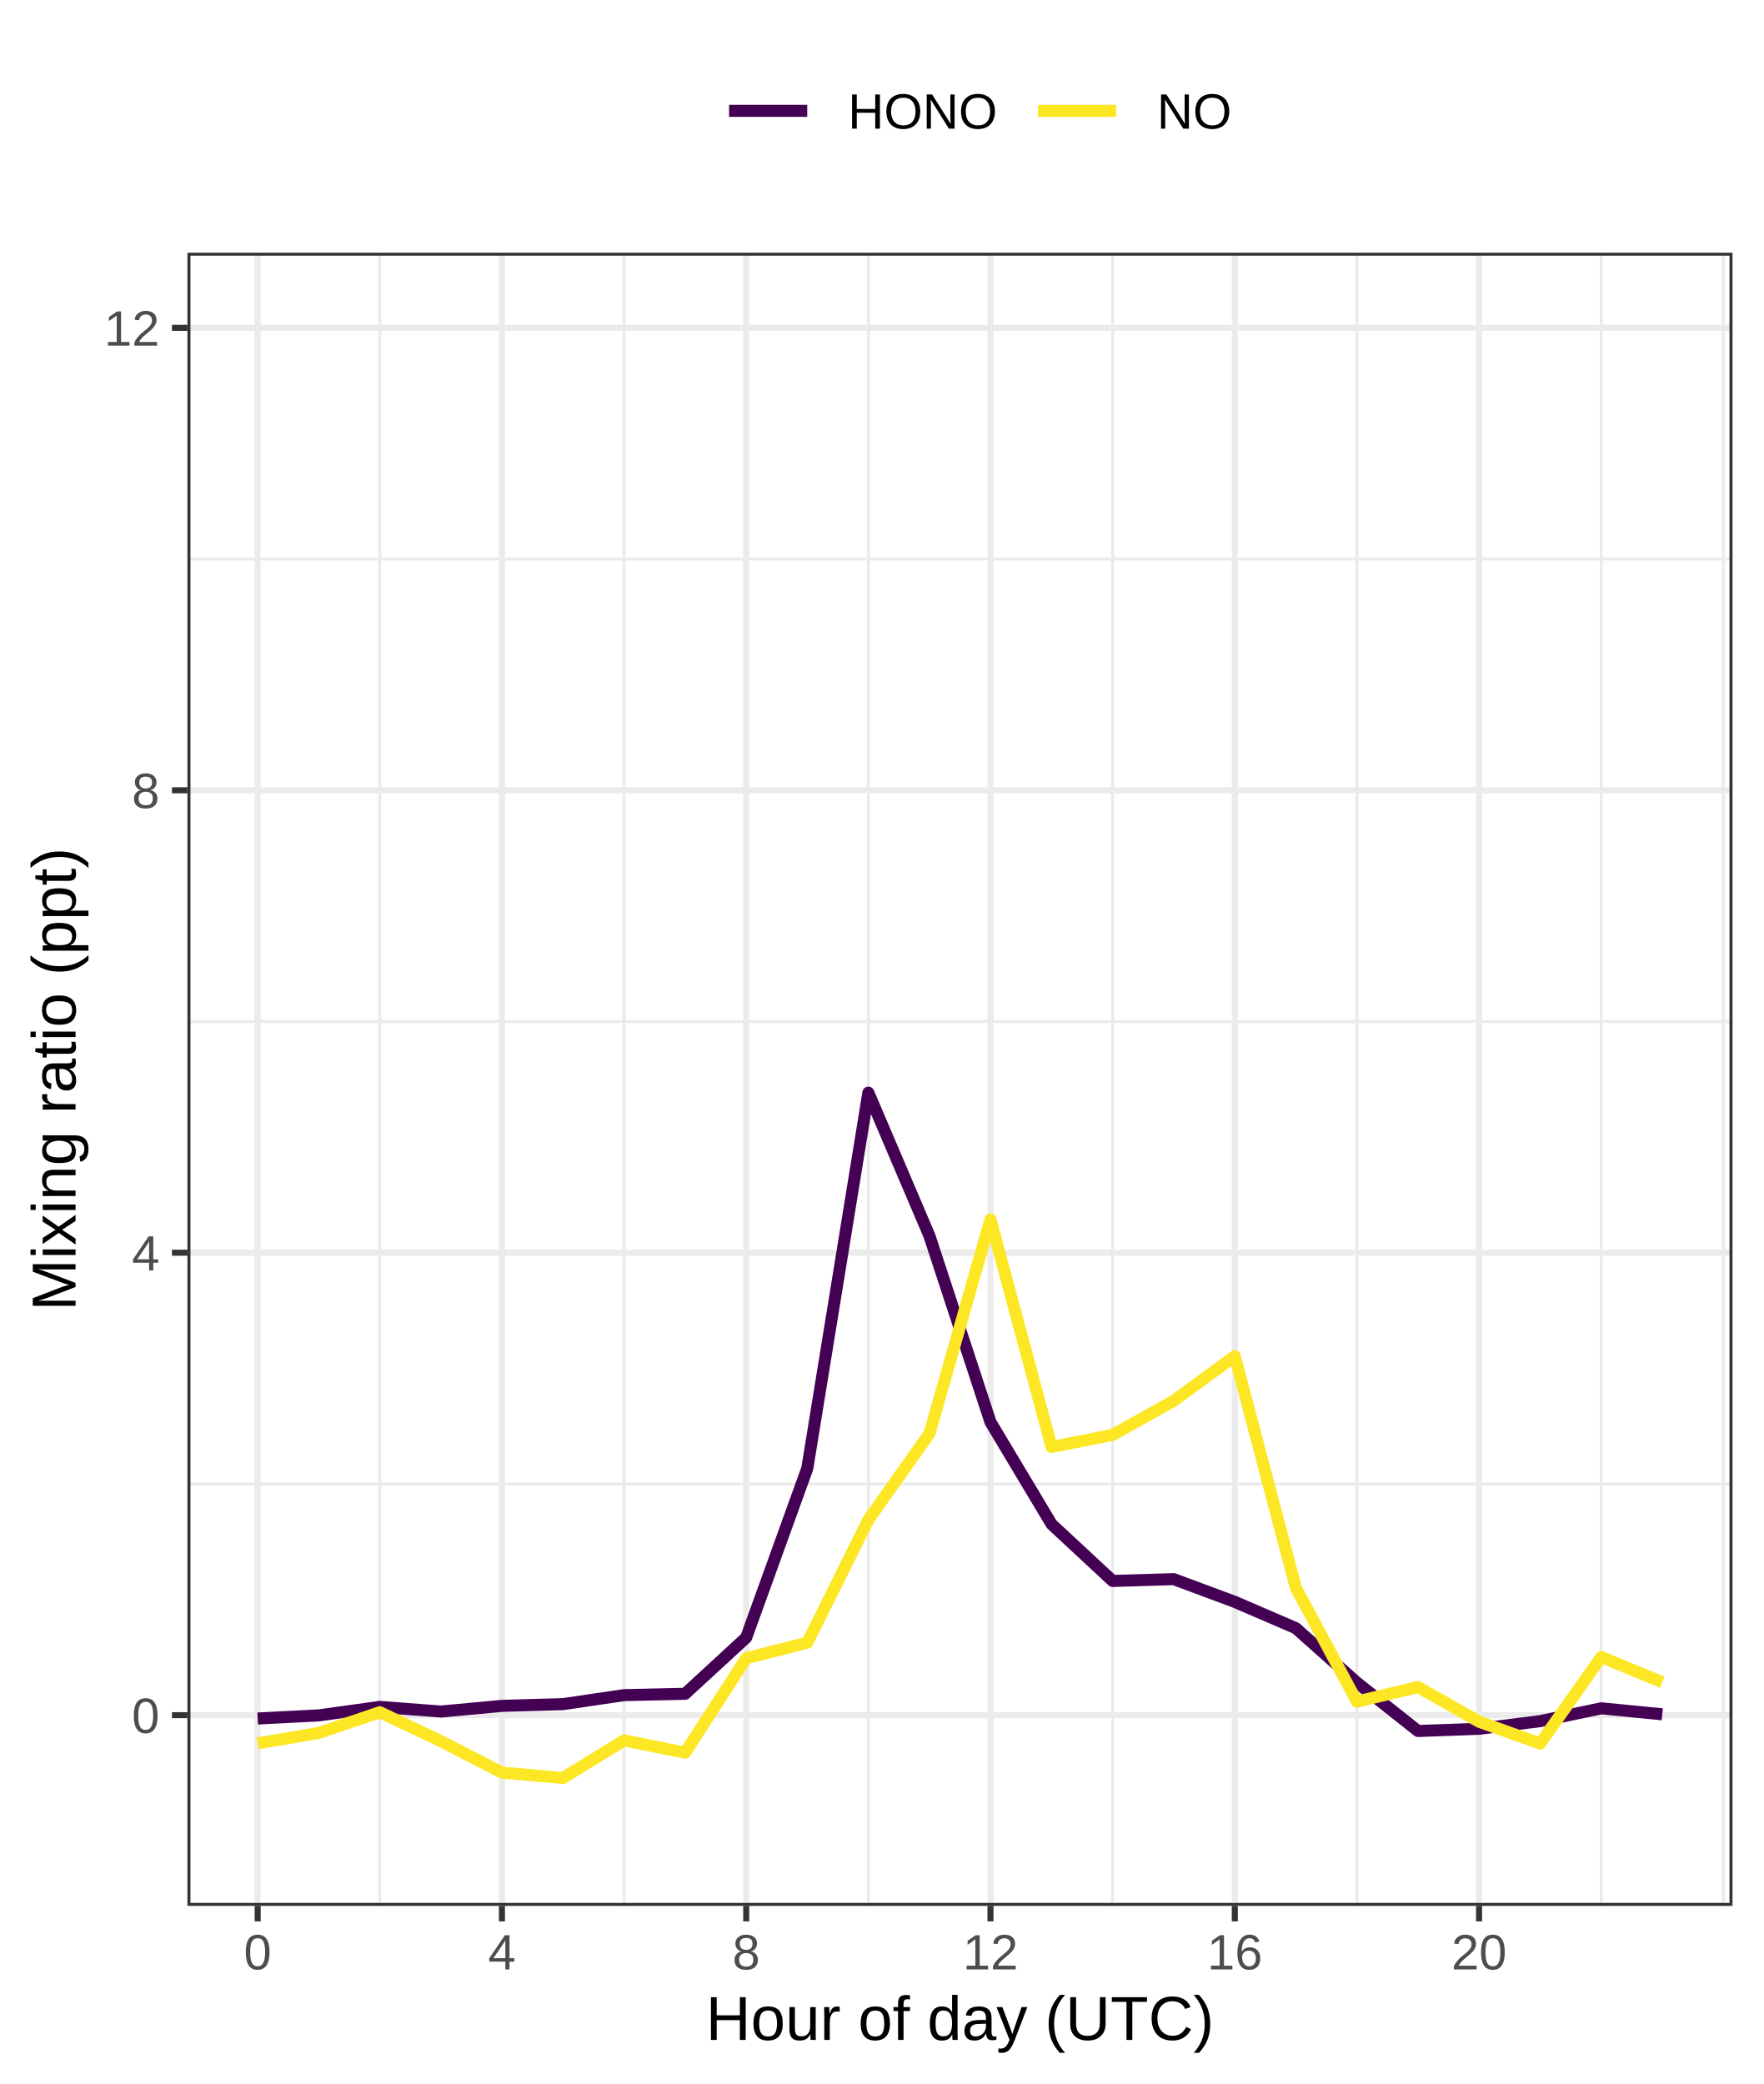
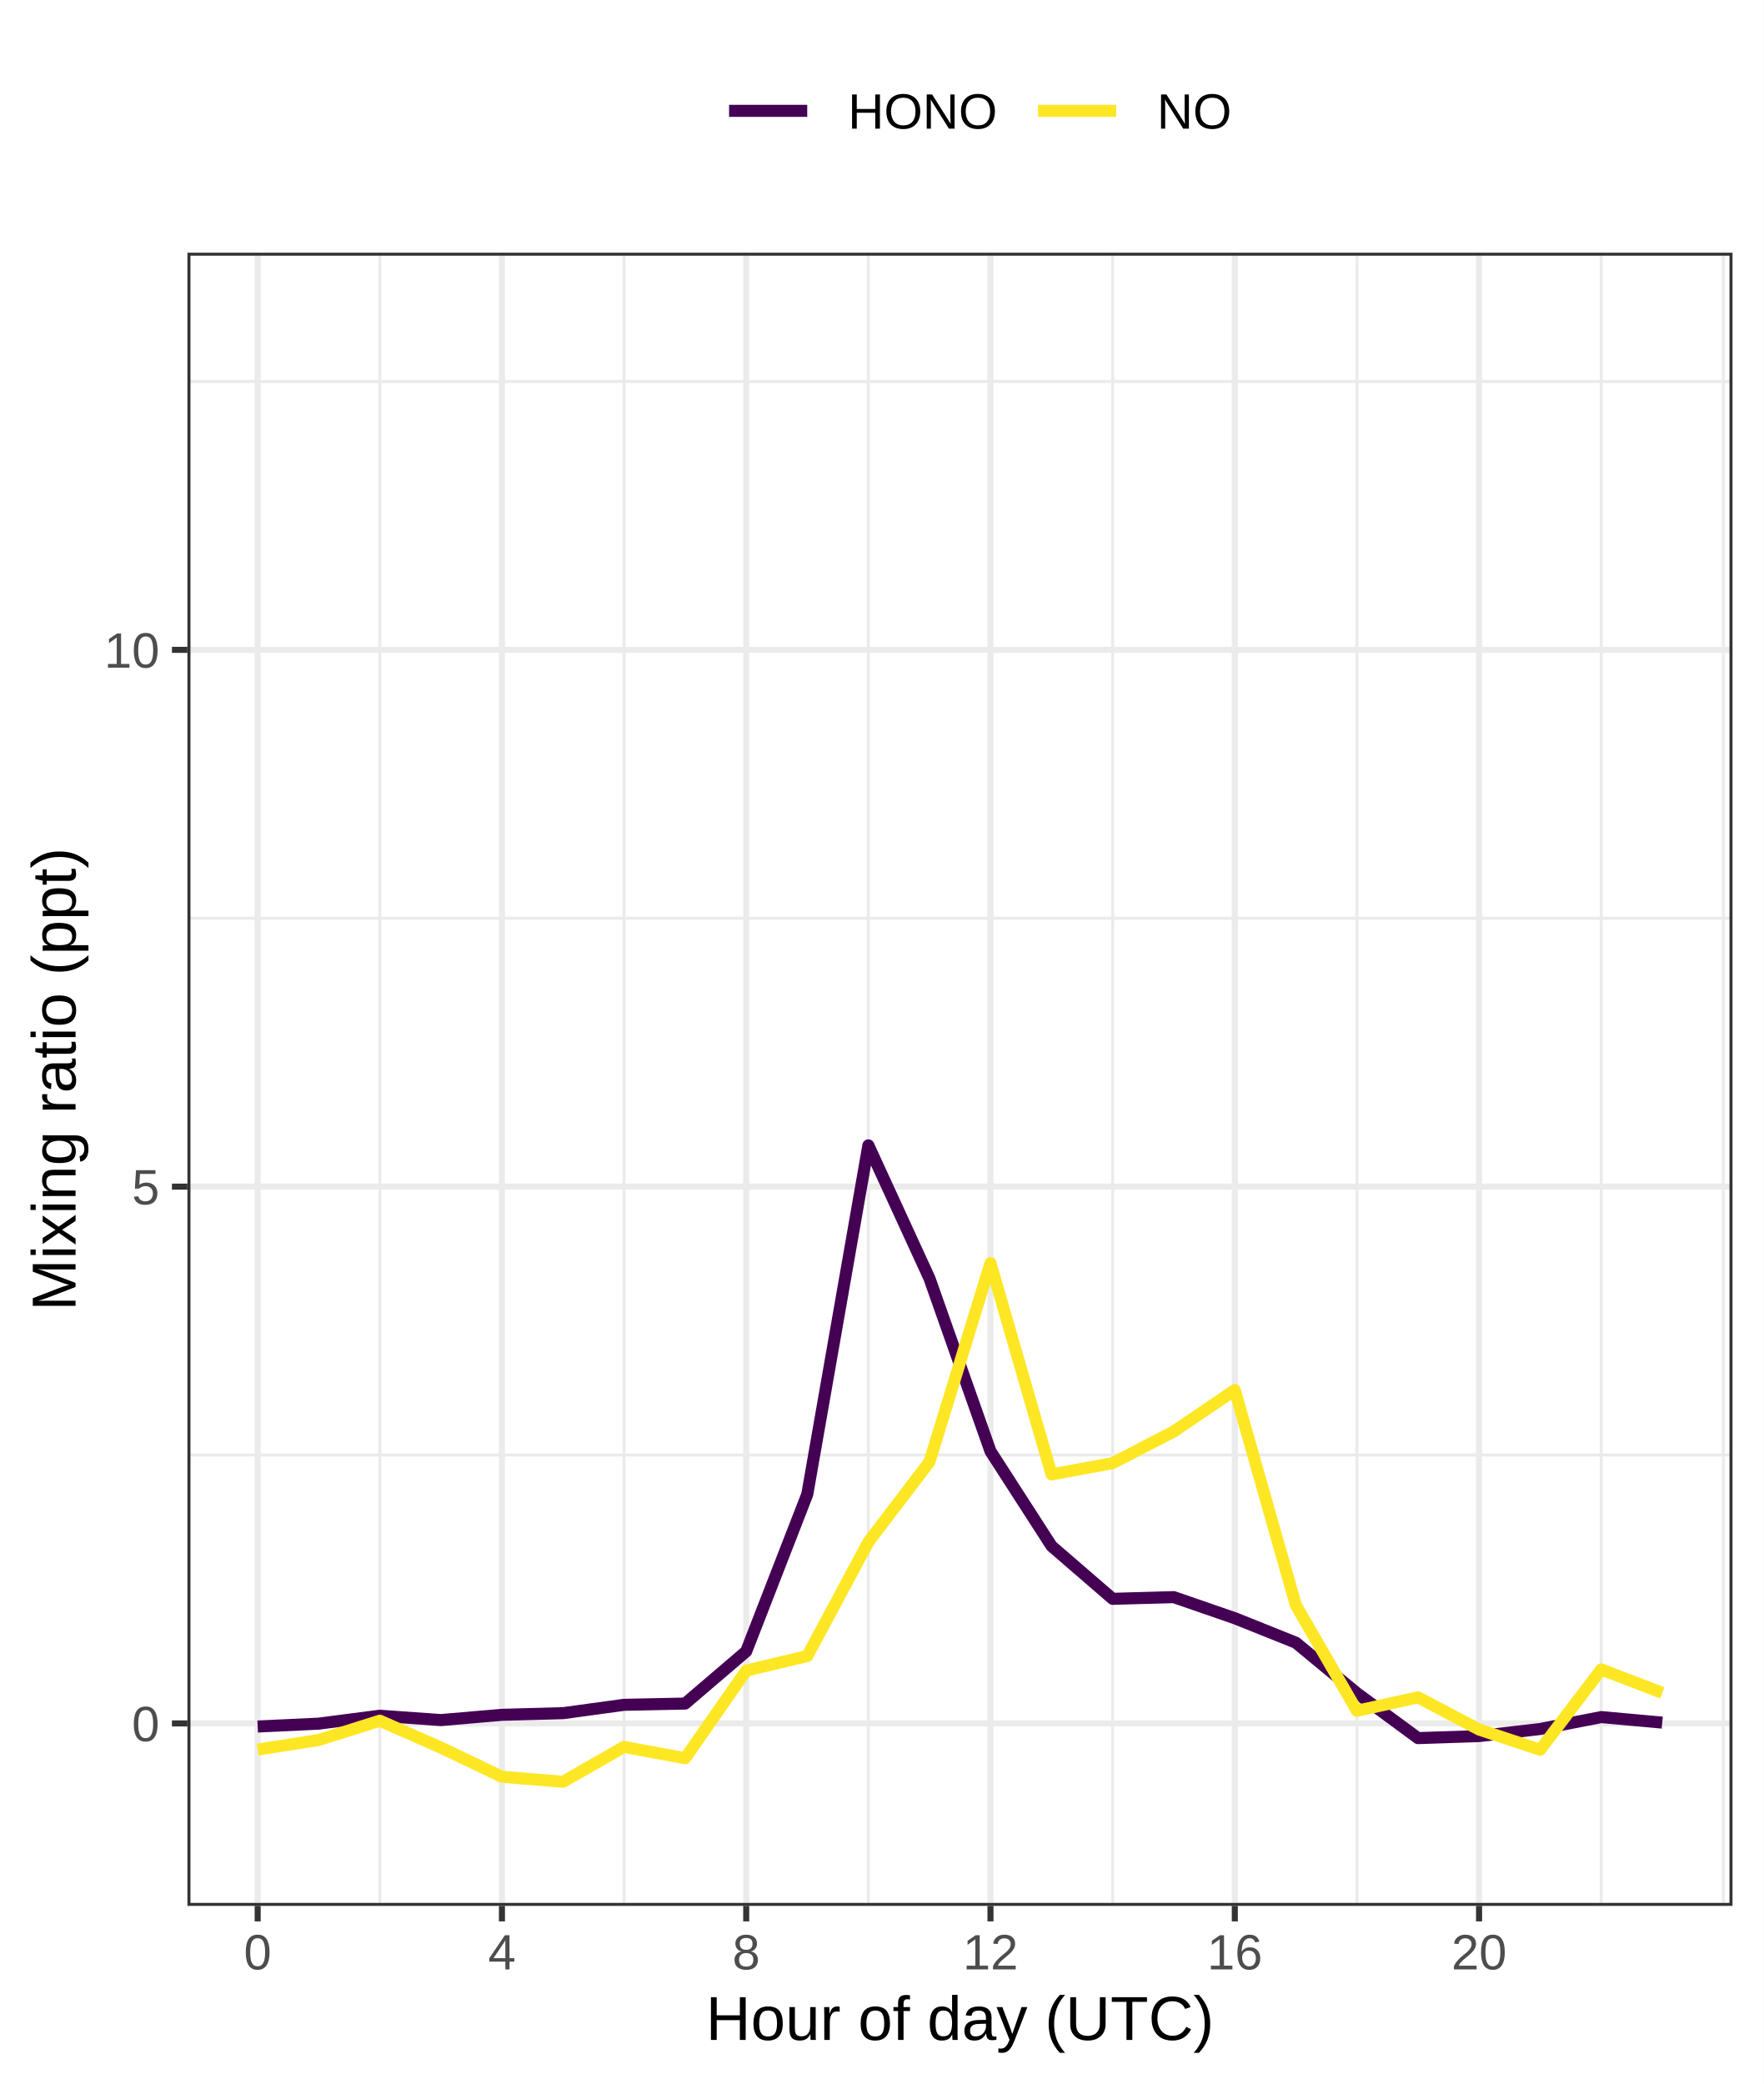
<svg xmlns="http://www.w3.org/2000/svg" class="svglite" width="311.81pt" height="368.50pt" viewBox="0 0 311.81 368.50">
  <defs>
    <style type="text/css">
    .svglite line, .svglite polyline, .svglite polygon, .svglite path, .svglite rect, .svglite circle {
      fill: none;
      stroke: #000000;
      stroke-linecap: round;
      stroke-linejoin: round;
      stroke-miterlimit: 10.00;
    }
    .svglite text {
      white-space: pre;
    }
  </style>
  </defs>
  <rect width="100%" height="100%" style="stroke: none; fill: #FFFFFF;" />
  <defs>
    <clipPath id="cpMC4wMHwzMTEuODF8MC4wMHwzNjguNTA=">
      <rect x="0.00" y="0.00" width="311.81" height="368.50" />
    </clipPath>
  </defs>
  <g clip-path="url(#cpMC4wMHwzMTEuODF8MC4wMHwzNjguNTA=)">
    <rect x="0" y="0.00" width="311.81" height="368.50" style="stroke-width: 1.07; stroke: #FFFFFF; fill: #FFFFFF;" />
  </g>
  <defs>
    <clipPath id="cpMzMuMTR8MzA2LjMzfDQ0LjY4fDMzNy4wMQ==">
      <rect x="33.14" y="44.68" width="273.19" height="292.33" />
    </clipPath>
  </defs>
  <g clip-path="url(#cpMzMuMTR8MzA2LjMzfDQ0LjY4fDMzNy4wMQ==)">
    <rect x="33.14" y="44.68" width="273.19" height="292.33" style="stroke-width: 1.07; stroke: none; fill: #FFFFFF;" />
-     <polyline points="33.14,262.39 306.33,262.39 " style="stroke-width: 0.53; stroke: #EBEBEB; stroke-linecap: butt;" />
-     <polyline points="33.14,180.62 306.33,180.62 " style="stroke-width: 0.53; stroke: #EBEBEB; stroke-linecap: butt;" />
-     <polyline points="33.14,98.85 306.33,98.85 " style="stroke-width: 0.53; stroke: #EBEBEB; stroke-linecap: butt;" />
+     <polyline points="33.14,257.28 306.33,257.28 " style="stroke-width: 0.53; stroke: #EBEBEB; stroke-linecap: butt;" />
+     <polyline points="33.14,162.37 306.33,162.37 " style="stroke-width: 0.53; stroke: #EBEBEB; stroke-linecap: butt;" />
+     <polyline points="33.14,67.46 306.33,67.46 " style="stroke-width: 0.53; stroke: #EBEBEB; stroke-linecap: butt;" />
    <polyline points="67.15,337.01 67.15,44.68 " style="stroke-width: 0.53; stroke: #EBEBEB; stroke-linecap: butt;" />
    <polyline points="110.34,337.01 110.34,44.68 " style="stroke-width: 0.53; stroke: #EBEBEB; stroke-linecap: butt;" />
    <polyline points="153.54,337.01 153.54,44.68 " style="stroke-width: 0.53; stroke: #EBEBEB; stroke-linecap: butt;" />
    <polyline points="196.73,337.01 196.73,44.68 " style="stroke-width: 0.53; stroke: #EBEBEB; stroke-linecap: butt;" />
    <polyline points="239.92,337.01 239.92,44.68 " style="stroke-width: 0.53; stroke: #EBEBEB; stroke-linecap: butt;" />
    <polyline points="283.12,337.01 283.12,44.68 " style="stroke-width: 0.53; stroke: #EBEBEB; stroke-linecap: butt;" />
    <polyline points="304.71,337.01 304.71,44.68 " style="stroke-width: 0.53; stroke: #EBEBEB; stroke-linecap: butt;" />
-     <polyline points="33.14,303.28 306.33,303.28 " style="stroke-width: 1.07; stroke: #EBEBEB; stroke-linecap: butt;" />
-     <polyline points="33.14,221.51 306.33,221.51 " style="stroke-width: 1.07; stroke: #EBEBEB; stroke-linecap: butt;" />
-     <polyline points="33.14,139.74 306.33,139.74 " style="stroke-width: 1.07; stroke: #EBEBEB; stroke-linecap: butt;" />
-     <polyline points="33.14,57.97 306.33,57.97 " style="stroke-width: 1.07; stroke: #EBEBEB; stroke-linecap: butt;" />
+     <polyline points="33.14,304.74 306.33,304.74 " style="stroke-width: 1.07; stroke: #EBEBEB; stroke-linecap: butt;" />
+     <polyline points="33.14,209.82 306.33,209.82 " style="stroke-width: 1.07; stroke: #EBEBEB; stroke-linecap: butt;" />
+     <polyline points="33.14,114.91 306.33,114.91 " style="stroke-width: 1.07; stroke: #EBEBEB; stroke-linecap: butt;" />
    <polyline points="45.56,337.01 45.56,44.68 " style="stroke-width: 1.07; stroke: #EBEBEB; stroke-linecap: butt;" />
    <polyline points="88.75,337.01 88.75,44.68 " style="stroke-width: 1.07; stroke: #EBEBEB; stroke-linecap: butt;" />
    <polyline points="131.94,337.01 131.94,44.68 " style="stroke-width: 1.07; stroke: #EBEBEB; stroke-linecap: butt;" />
    <polyline points="175.13,337.01 175.13,44.68 " style="stroke-width: 1.07; stroke: #EBEBEB; stroke-linecap: butt;" />
    <polyline points="218.33,337.01 218.33,44.68 " style="stroke-width: 1.07; stroke: #EBEBEB; stroke-linecap: butt;" />
    <polyline points="261.52,337.01 261.52,44.68 " style="stroke-width: 1.07; stroke: #EBEBEB; stroke-linecap: butt;" />
-     <polyline points="45.56,303.87 56.35,303.32 67.15,301.82 77.95,302.64 88.75,301.64 99.55,301.33 110.34,299.74 121.14,299.50 131.94,289.56 142.74,259.64 153.54,193.21 164.34,218.54 175.13,251.46 185.93,269.51 196.73,279.55 207.53,279.23 218.33,283.25 229.12,287.90 239.92,297.52 250.72,306.08 261.52,305.69 272.32,304.34 283.12,302.07 293.91,303.13 " style="stroke-width: 2.13; stroke: #440154; stroke-linecap: butt;" />
-     <polyline points="45.56,308.27 56.35,306.43 67.15,302.76 77.95,307.88 88.75,313.44 99.55,314.39 110.34,307.75 121.14,309.91 131.94,293.22 142.74,290.46 153.54,268.73 164.34,253.48 175.13,215.63 185.93,255.86 196.73,253.72 207.53,247.69 218.33,239.80 229.12,280.75 239.92,300.88 250.72,298.31 261.52,304.44 272.32,308.30 283.12,293.00 293.91,297.46 " style="stroke-width: 2.13; stroke: #FDE725; stroke-linecap: butt;" />
+     <polyline points="45.56,305.29 56.35,304.78 67.15,303.38 77.95,304.15 88.75,303.22 99.55,302.93 110.34,301.45 121.14,301.23 131.94,292.00 142.74,264.22 153.54,202.53 164.34,226.05 175.13,256.62 185.93,273.38 196.73,282.71 207.53,282.41 218.33,286.14 229.12,290.46 239.92,299.39 250.72,307.34 261.52,306.98 272.32,305.73 283.12,303.62 293.91,304.60 " style="stroke-width: 2.13; stroke: #440154; stroke-linecap: butt;" />
+     <polyline points="45.56,309.37 56.35,307.67 67.15,304.26 77.95,309.01 88.75,314.18 99.55,315.06 110.34,308.89 121.14,310.90 131.94,295.40 142.74,292.83 153.54,272.66 164.34,258.49 175.13,223.35 185.93,260.71 196.73,258.72 207.53,253.12 218.33,245.80 229.12,283.82 239.92,302.51 250.72,300.13 261.52,305.82 272.32,309.40 283.12,295.19 293.91,299.34 " style="stroke-width: 2.13; stroke: #FDE725; stroke-linecap: butt;" />
    <rect x="33.14" y="44.68" width="273.19" height="292.33" style="stroke-width: 1.07; stroke: #333333;" />
  </g>
  <g clip-path="url(#cpMC4wMHwzMTEuODF8MC4wMHwzNjguNTA=)">
-     <text x="28.21" y="306.43" text-anchor="end" style="font-size: 8.80px;fill: #4D4D4D; font-family: &quot;Arial&quot;;" textLength="4.90px" lengthAdjust="spacingAndGlyphs">0</text>
-     <text x="28.21" y="224.66" text-anchor="end" style="font-size: 8.80px;fill: #4D4D4D; font-family: &quot;Arial&quot;;" textLength="4.90px" lengthAdjust="spacingAndGlyphs">4</text>
-     <text x="28.21" y="142.89" text-anchor="end" style="font-size: 8.80px;fill: #4D4D4D; font-family: &quot;Arial&quot;;" textLength="4.90px" lengthAdjust="spacingAndGlyphs">8</text>
-     <text x="28.21" y="61.12" text-anchor="end" style="font-size: 8.80px;fill: #4D4D4D; font-family: &quot;Arial&quot;;" textLength="9.79px" lengthAdjust="spacingAndGlyphs">12</text>
-     <polyline points="30.40,303.28 33.14,303.28 " style="stroke-width: 1.07; stroke: #333333; stroke-linecap: butt;" />
-     <polyline points="30.40,221.51 33.14,221.51 " style="stroke-width: 1.07; stroke: #333333; stroke-linecap: butt;" />
-     <polyline points="30.40,139.74 33.14,139.74 " style="stroke-width: 1.07; stroke: #333333; stroke-linecap: butt;" />
-     <polyline points="30.40,57.97 33.14,57.97 " style="stroke-width: 1.07; stroke: #333333; stroke-linecap: butt;" />
+     <text x="28.21" y="307.89" text-anchor="end" style="font-size: 8.80px;fill: #4D4D4D; font-family: &quot;Arial&quot;;" textLength="4.90px" lengthAdjust="spacingAndGlyphs">0</text>
+     <text x="28.21" y="212.97" text-anchor="end" style="font-size: 8.80px;fill: #4D4D4D; font-family: &quot;Arial&quot;;" textLength="4.90px" lengthAdjust="spacingAndGlyphs">5</text>
+     <text x="28.21" y="118.06" text-anchor="end" style="font-size: 8.80px;fill: #4D4D4D; font-family: &quot;Arial&quot;;" textLength="9.79px" lengthAdjust="spacingAndGlyphs">10</text>
+     <polyline points="30.40,304.74 33.14,304.74 " style="stroke-width: 1.07; stroke: #333333; stroke-linecap: butt;" />
+     <polyline points="30.40,209.82 33.14,209.82 " style="stroke-width: 1.07; stroke: #333333; stroke-linecap: butt;" />
+     <polyline points="30.40,114.91 33.14,114.91 " style="stroke-width: 1.07; stroke: #333333; stroke-linecap: butt;" />
    <polyline points="45.56,339.75 45.56,337.01 " style="stroke-width: 1.07; stroke: #333333; stroke-linecap: butt;" />
    <polyline points="88.75,339.75 88.75,337.01 " style="stroke-width: 1.07; stroke: #333333; stroke-linecap: butt;" />
    <polyline points="131.94,339.75 131.94,337.01 " style="stroke-width: 1.07; stroke: #333333; stroke-linecap: butt;" />
    <polyline points="175.13,339.75 175.13,337.01 " style="stroke-width: 1.07; stroke: #333333; stroke-linecap: butt;" />
    <polyline points="218.33,339.75 218.33,337.01 " style="stroke-width: 1.07; stroke: #333333; stroke-linecap: butt;" />
    <polyline points="261.52,339.75 261.52,337.01 " style="stroke-width: 1.07; stroke: #333333; stroke-linecap: butt;" />
    <text x="45.56" y="348.24" text-anchor="middle" style="font-size: 8.80px;fill: #4D4D4D; font-family: &quot;Arial&quot;;" textLength="4.90px" lengthAdjust="spacingAndGlyphs">0</text>
    <text x="88.75" y="348.24" text-anchor="middle" style="font-size: 8.80px;fill: #4D4D4D; font-family: &quot;Arial&quot;;" textLength="4.90px" lengthAdjust="spacingAndGlyphs">4</text>
    <text x="131.94" y="348.24" text-anchor="middle" style="font-size: 8.80px;fill: #4D4D4D; font-family: &quot;Arial&quot;;" textLength="4.90px" lengthAdjust="spacingAndGlyphs">8</text>
    <text x="175.13" y="348.24" text-anchor="middle" style="font-size: 8.80px;fill: #4D4D4D; font-family: &quot;Arial&quot;;" textLength="9.79px" lengthAdjust="spacingAndGlyphs">12</text>
    <text x="218.33" y="348.24" text-anchor="middle" style="font-size: 8.80px;fill: #4D4D4D; font-family: &quot;Arial&quot;;" textLength="9.79px" lengthAdjust="spacingAndGlyphs">16</text>
    <text x="261.52" y="348.24" text-anchor="middle" style="font-size: 8.80px;fill: #4D4D4D; font-family: &quot;Arial&quot;;" textLength="9.79px" lengthAdjust="spacingAndGlyphs">20</text>
    <text x="169.73" y="360.71" text-anchor="middle" style="font-size: 11.00px; font-family: &quot;Arial&quot;;" textLength="89.88px" lengthAdjust="spacingAndGlyphs">Hour of day (UTC)</text>
    <text transform="translate(13.36,190.84) rotate(-90)" text-anchor="middle" style="font-size: 11.00px; font-family: &quot;Arial&quot;;" textLength="81.94px" lengthAdjust="spacingAndGlyphs">Mixing ratio (ppt)</text>
    <rect x="116.22" y="5.48" width="107.03" height="28.24" style="stroke-width: 1.07; stroke: none; fill: #FFFFFF;" />
    <rect x="127.18" y="10.96" width="17.28" height="17.28" style="stroke-width: 1.07; stroke: none; fill: #FFFFFF;" />
    <line x1="128.91" y1="19.60" x2="142.73" y2="19.60" style="stroke-width: 2.13; stroke: #440154; stroke-linecap: butt;" />
    <rect x="181.81" y="10.96" width="17.28" height="17.28" style="stroke-width: 1.07; stroke: none; fill: #FFFFFF;" />
    <line x1="183.54" y1="19.60" x2="197.36" y2="19.60" style="stroke-width: 2.13; stroke: #FDE725; stroke-linecap: butt;" />
    <text x="149.94" y="22.75" style="font-size: 8.80px; font-family: &quot;Arial&quot;;" textLength="26.40px" lengthAdjust="spacingAndGlyphs">HONO</text>
    <text x="204.57" y="22.75" style="font-size: 8.80px; font-family: &quot;Arial&quot;;" textLength="13.20px" lengthAdjust="spacingAndGlyphs">NO</text>
  </g>
</svg>
